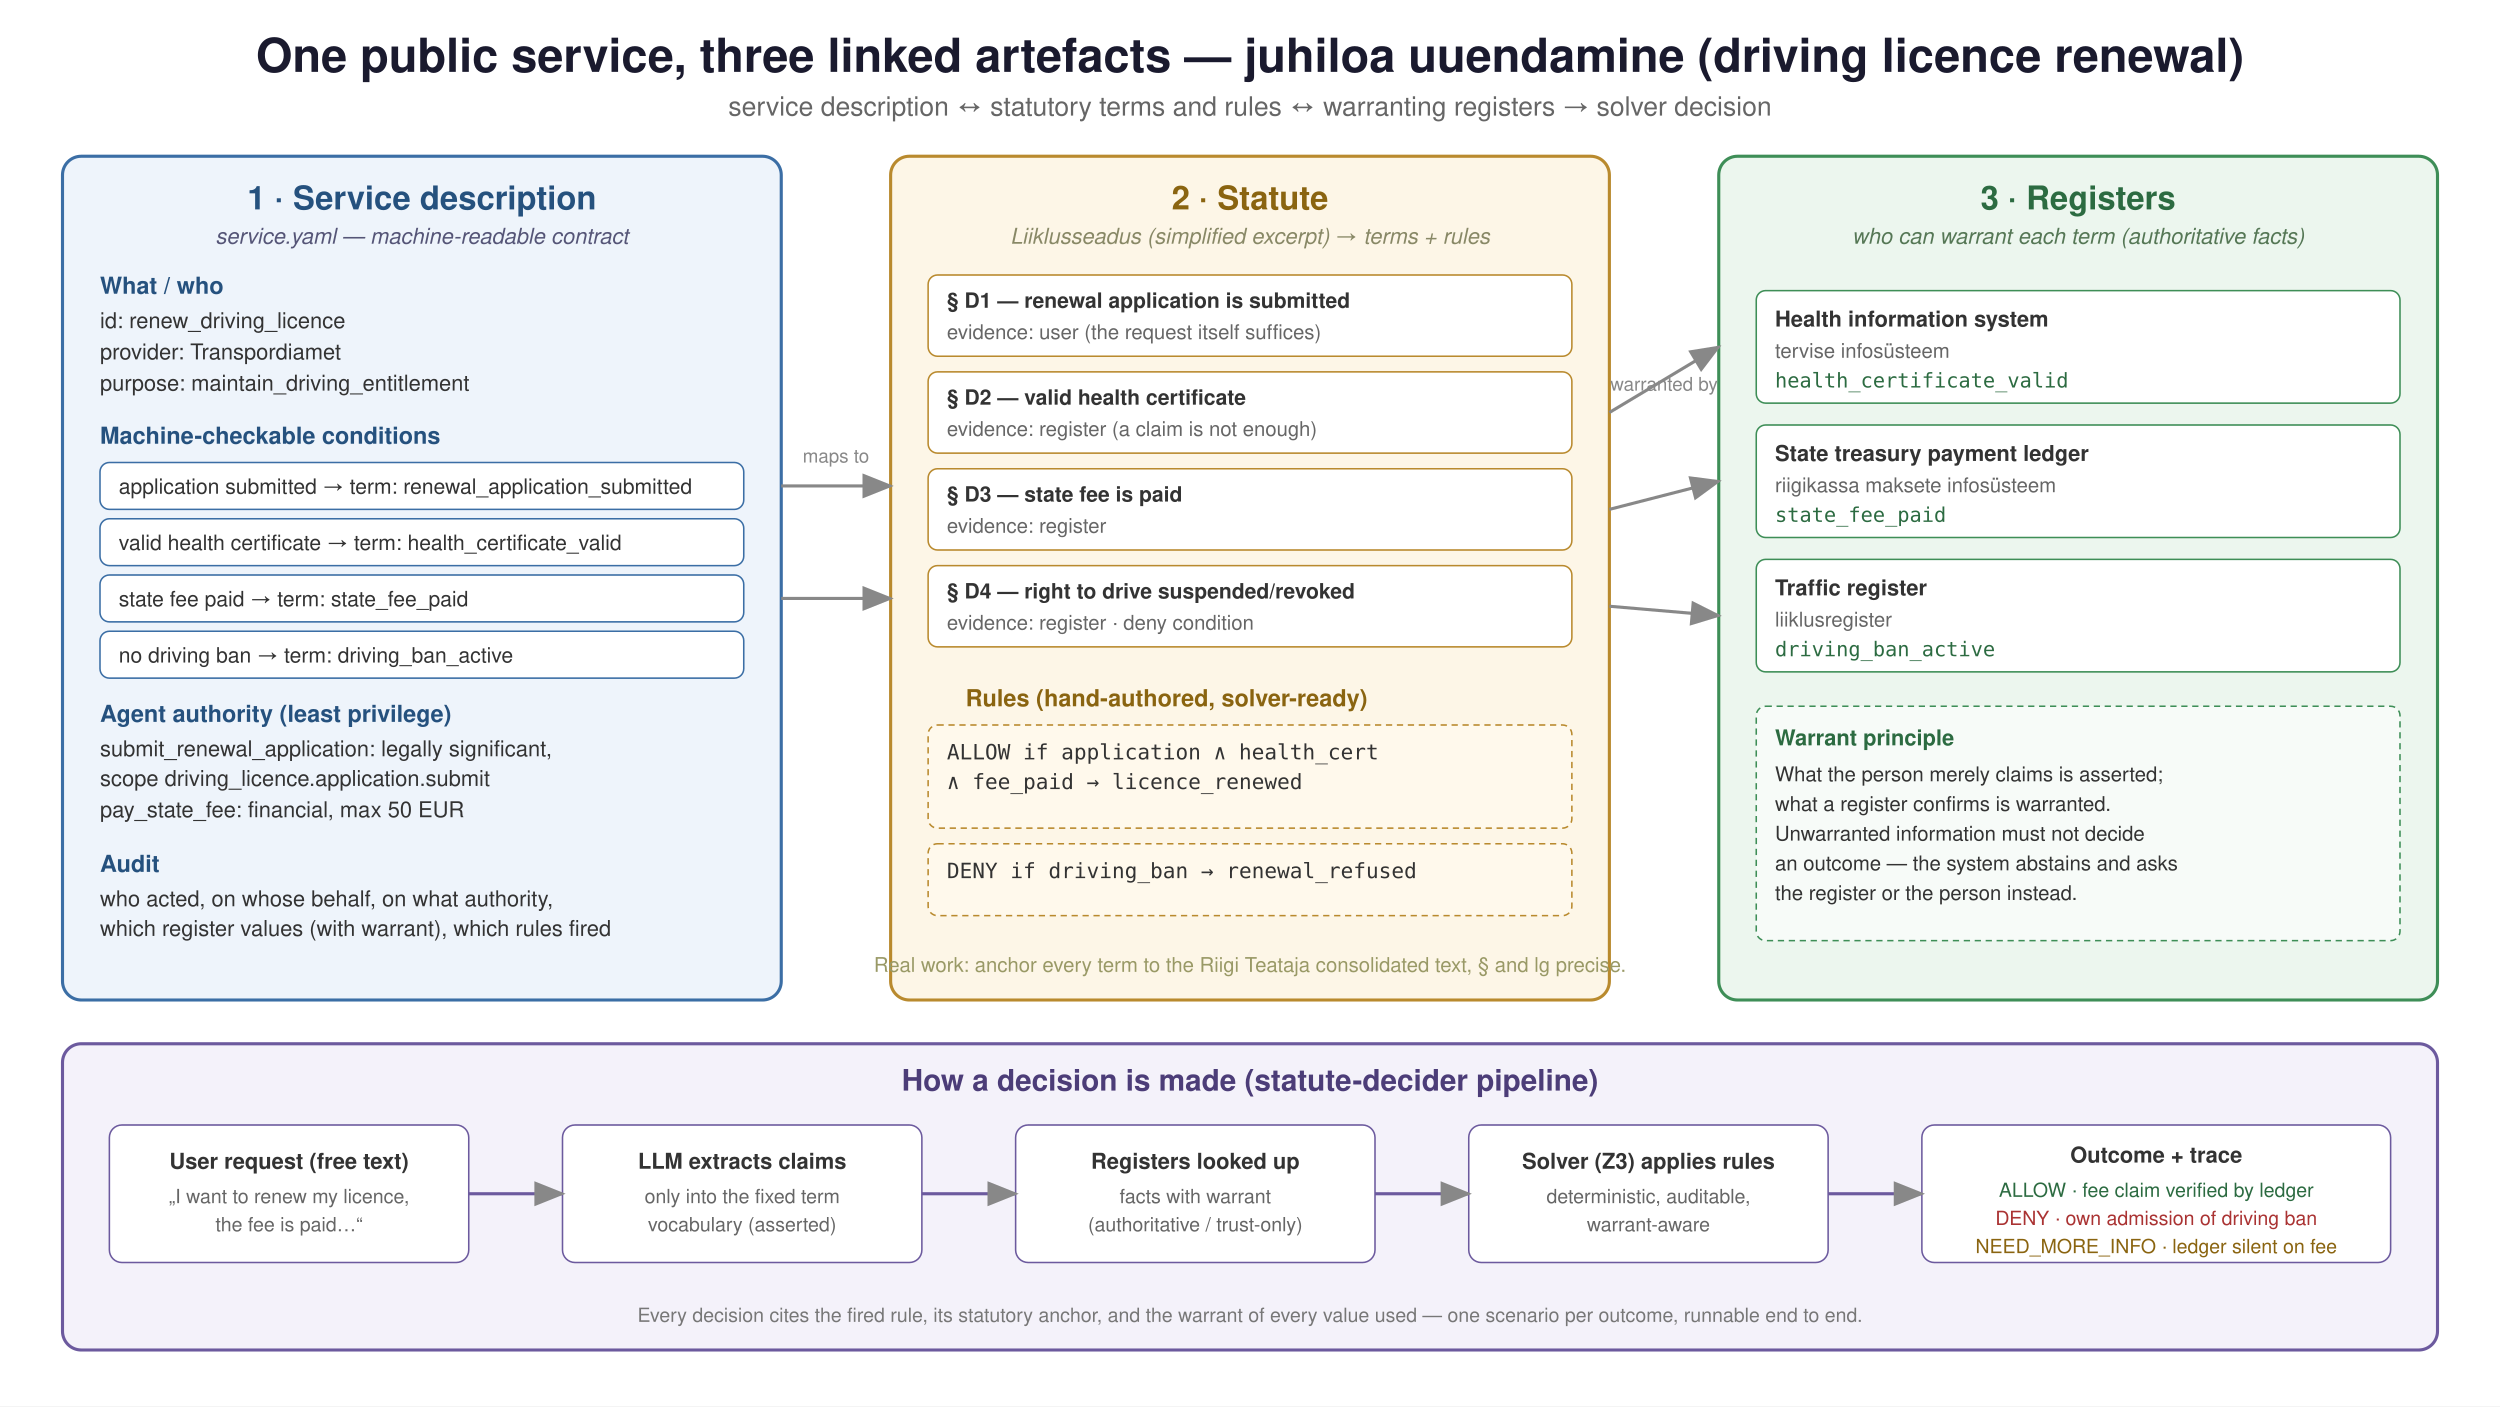
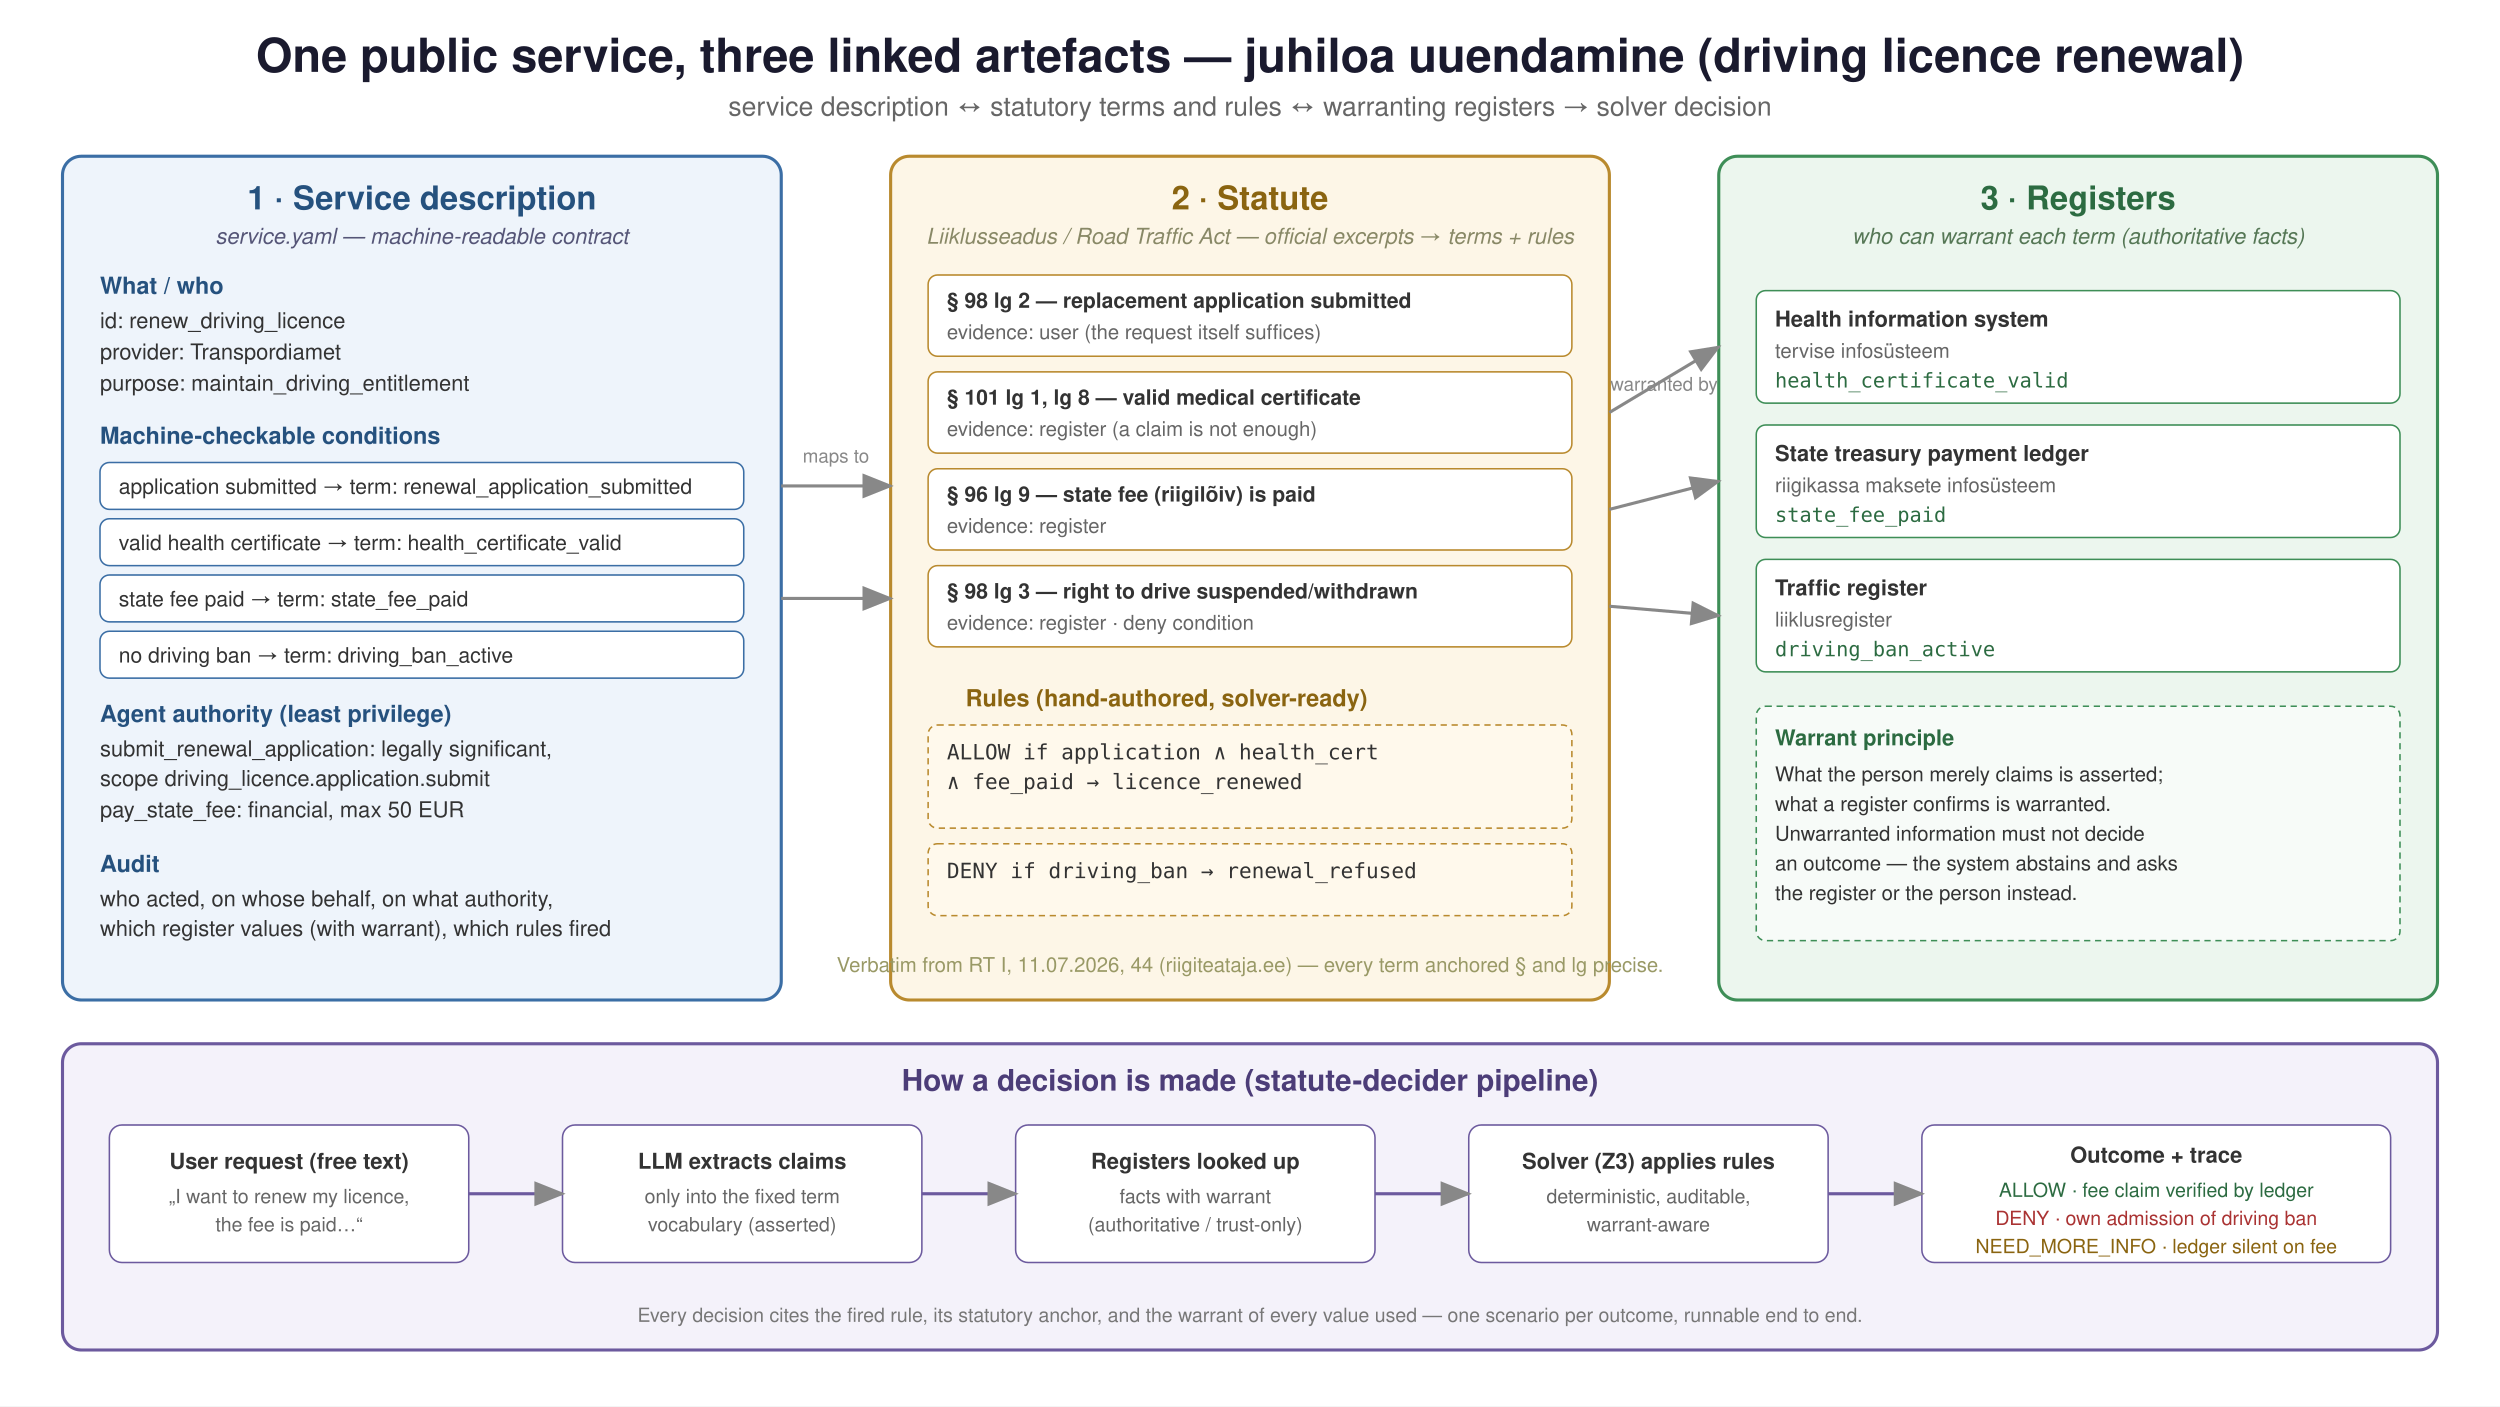
<svg xmlns="http://www.w3.org/2000/svg" viewBox="0 0 1600 900" font-family="Helvetica, Arial, sans-serif">
  <rect width="1600" height="900" fill="#ffffff" />
  <text x="800" y="46" text-anchor="middle" font-size="30" font-weight="bold" fill="#1a1a2e">One public service, three linked artefacts — juhiloa uuendamine (driving licence renewal)</text>
  <text x="800" y="74" text-anchor="middle" font-size="17" fill="#666">service description ↔ statutory terms and rules ↔ warranting registers → solver decision</text>
  <rect x="40" y="100" width="460" height="540" rx="12" fill="#eef4fb" stroke="#3b6ea5" stroke-width="2" />
  <text x="270" y="134" text-anchor="middle" font-size="21" font-weight="bold" fill="#25517e">1 · Service description</text>
  <text x="270" y="156" text-anchor="middle" font-size="14" fill="#557" font-style="italic">service.yaml — machine-readable contract</text>
  <text x="64" y="188" font-size="15" font-weight="bold" fill="#25517e">What / who</text>
  <text x="64" y="210" font-size="14" fill="#333">id: renew_driving_licence</text>
  <text x="64" y="230" font-size="14" fill="#333">provider: Transpordiamet</text>
  <text x="64" y="250" font-size="14" fill="#333">purpose: maintain_driving_entitlement</text>
  <text x="64" y="284" font-size="15" font-weight="bold" fill="#25517e">Machine-checkable conditions</text>
  <rect x="64" y="296" width="412" height="30" rx="6" fill="#ffffff" stroke="#3b6ea5" />
  <text x="76" y="316" font-size="13.5" fill="#333">application submitted → term: renewal_application_submitted</text>
  <rect x="64" y="332" width="412" height="30" rx="6" fill="#ffffff" stroke="#3b6ea5" />
  <text x="76" y="352" font-size="13.5" fill="#333">valid health certificate → term: health_certificate_valid</text>
  <rect x="64" y="368" width="412" height="30" rx="6" fill="#ffffff" stroke="#3b6ea5" />
  <text x="76" y="388" font-size="13.5" fill="#333">state fee paid → term: state_fee_paid</text>
  <rect x="64" y="404" width="412" height="30" rx="6" fill="#ffffff" stroke="#3b6ea5" />
  <text x="76" y="424" font-size="13.5" fill="#333">no driving ban → term: driving_ban_active</text>
  <text x="64" y="462" font-size="15" font-weight="bold" fill="#25517e">Agent authority (least privilege)</text>
  <text x="64" y="484" font-size="14" fill="#333">submit_renewal_application: legally significant,</text>
  <text x="64" y="503" font-size="14" fill="#333">  scope driving_licence.application.submit</text>
  <text x="64" y="523" font-size="14" fill="#333">pay_state_fee: financial, max 50 EUR</text>
  <text x="64" y="558" font-size="15" font-weight="bold" fill="#25517e">Audit</text>
  <text x="64" y="580" font-size="14" fill="#333">who acted, on whose behalf, on what authority,</text>
  <text x="64" y="599" font-size="14" fill="#333">which register values (with warrant), which rules fired</text>
  <rect x="570" y="100" width="460" height="540" rx="12" fill="#fdf6e7" stroke="#b98a2e" stroke-width="2" />
  <text x="800" y="134" text-anchor="middle" font-size="21" font-weight="bold" fill="#8a6410">2 · Statute</text>
-   <text x="800" y="156" text-anchor="middle" font-size="14" fill="#886" font-style="italic">Liiklusseadus (simplified excerpt) → terms + rules</text>
+   <text x="800" y="156" text-anchor="middle" font-size="14" fill="#886" font-style="italic">Liiklusseadus / Road Traffic Act — official excerpts → terms + rules</text>
  <rect x="594" y="176" width="412" height="52" rx="6" fill="#ffffff" stroke="#b98a2e" />
-   <text x="606" y="197" font-size="13.5" font-weight="bold" fill="#333">§ D1 — renewal application is submitted</text>
+   <text x="606" y="197" font-size="13.5" font-weight="bold" fill="#333">§ 98 lg 2 — replacement application submitted</text>
  <text x="606" y="217" font-size="13" fill="#666">evidence: user (the request itself suffices)</text>
  <rect x="594" y="238" width="412" height="52" rx="6" fill="#ffffff" stroke="#b98a2e" />
-   <text x="606" y="259" font-size="13.5" font-weight="bold" fill="#333">§ D2 — valid health certificate</text>
+   <text x="606" y="259" font-size="13.5" font-weight="bold" fill="#333">§ 101 lg 1, lg 8 — valid medical certificate</text>
  <text x="606" y="279" font-size="13" fill="#666">evidence: register (a claim is not enough)</text>
  <rect x="594" y="300" width="412" height="52" rx="6" fill="#ffffff" stroke="#b98a2e" />
-   <text x="606" y="321" font-size="13.5" font-weight="bold" fill="#333">§ D3 — state fee is paid</text>
+   <text x="606" y="321" font-size="13.5" font-weight="bold" fill="#333">§ 96 lg 9 — state fee (riigilõiv) is paid</text>
  <text x="606" y="341" font-size="13" fill="#666">evidence: register</text>
  <rect x="594" y="362" width="412" height="52" rx="6" fill="#ffffff" stroke="#b98a2e" />
-   <text x="606" y="383" font-size="13.5" font-weight="bold" fill="#333">§ D4 — right to drive suspended/revoked</text>
+   <text x="606" y="383" font-size="13.5" font-weight="bold" fill="#333">§ 98 lg 3 — right to drive suspended/withdrawn</text>
  <text x="606" y="403" font-size="13" fill="#666">evidence: register · deny condition</text>
  <text x="618" y="452" font-size="15" font-weight="bold" fill="#8a6410">Rules (hand-authored, solver-ready)</text>
  <rect x="594" y="464" width="412" height="66" rx="6" fill="#fff9ec" stroke="#b98a2e" stroke-dasharray="4 3" />
  <text x="606" y="486" font-size="13.5" fill="#333" font-family="Menlo, monospace">ALLOW if application ∧ health_cert</text>
  <text x="606" y="505" font-size="13.5" fill="#333" font-family="Menlo, monospace">  ∧ fee_paid → licence_renewed</text>
  <rect x="594" y="540" width="412" height="46" rx="6" fill="#fff9ec" stroke="#b98a2e" stroke-dasharray="4 3" />
  <text x="606" y="562" font-size="13.5" fill="#333" font-family="Menlo, monospace">DENY if driving_ban → renewal_refused</text>
-   <text x="800" y="622" text-anchor="middle" font-size="13" fill="#996">Real work: anchor every term to the Riigi Teataja consolidated text, § and lg precise.</text>
+   <text x="800" y="622" text-anchor="middle" font-size="13" fill="#996">Verbatim from RT I, 11.07.2026, 44 (riigiteataja.ee) — every term anchored § and lg precise.</text>
  <rect x="1100" y="100" width="460" height="540" rx="12" fill="#ecf6ee" stroke="#3e8e57" stroke-width="2" />
  <text x="1330" y="134" text-anchor="middle" font-size="21" font-weight="bold" fill="#2c6b41">3 · Registers</text>
  <text x="1330" y="156" text-anchor="middle" font-size="14" fill="#575" font-style="italic">who can warrant each term (authoritative facts)</text>
  <rect x="1124" y="186" width="412" height="72" rx="6" fill="#ffffff" stroke="#3e8e57" />
  <text x="1136" y="209" font-size="14" font-weight="bold" fill="#333">Health information system</text>
  <text x="1136" y="229" font-size="13" fill="#666">tervise infosüsteem</text>
  <text x="1136" y="248" font-size="13" fill="#2c6b41" font-family="Menlo, monospace">health_certificate_valid</text>
  <rect x="1124" y="272" width="412" height="72" rx="6" fill="#ffffff" stroke="#3e8e57" />
  <text x="1136" y="295" font-size="14" font-weight="bold" fill="#333">State treasury payment ledger</text>
  <text x="1136" y="315" font-size="13" fill="#666">riigikassa maksete infosüsteem</text>
  <text x="1136" y="334" font-size="13" fill="#2c6b41" font-family="Menlo, monospace">state_fee_paid</text>
  <rect x="1124" y="358" width="412" height="72" rx="6" fill="#ffffff" stroke="#3e8e57" />
  <text x="1136" y="381" font-size="14" font-weight="bold" fill="#333">Traffic register</text>
  <text x="1136" y="401" font-size="13" fill="#666">liiklusregister</text>
  <text x="1136" y="420" font-size="13" fill="#2c6b41" font-family="Menlo, monospace">driving_ban_active</text>
  <rect x="1124" y="452" width="412" height="150" rx="6" fill="#f7fbf8" stroke="#3e8e57" stroke-dasharray="4 3" />
  <text x="1136" y="477" font-size="14" font-weight="bold" fill="#2c6b41">Warrant principle</text>
  <text x="1136" y="500" font-size="13" fill="#333">What the person merely claims is asserted;</text>
  <text x="1136" y="519" font-size="13" fill="#333">what a register confirms is warranted.</text>
  <text x="1136" y="538" font-size="13" fill="#333">Unwarranted information must not decide</text>
  <text x="1136" y="557" font-size="13" fill="#333">an outcome — the system abstains and asks</text>
  <text x="1136" y="576" font-size="13" fill="#333">the register or the person instead.</text>
  <defs>
    <marker id="arrow" markerWidth="10" markerHeight="8" refX="9" refY="4" orient="auto">
      <path d="M0,0 L10,4 L0,8 z" fill="#888" />
    </marker>
  </defs>
  <line x1="500" y1="311" x2="570" y2="311" stroke="#888" stroke-width="2" marker-end="url(#arrow)" />
  <line x1="500" y1="383" x2="570" y2="383" stroke="#888" stroke-width="2" marker-end="url(#arrow)" />
  <line x1="1030" y1="264" x2="1100" y2="222" stroke="#888" stroke-width="2" marker-end="url(#arrow)" />
  <line x1="1030" y1="326" x2="1100" y2="308" stroke="#888" stroke-width="2" marker-end="url(#arrow)" />
  <line x1="1030" y1="388" x2="1100" y2="394" stroke="#888" stroke-width="2" marker-end="url(#arrow)" />
  <text x="535" y="296" text-anchor="middle" font-size="12" fill="#888">maps to</text>
  <text x="1065" y="250" text-anchor="middle" font-size="12" fill="#888">warranted by</text>
  <rect x="40" y="668" width="1520" height="196" rx="12" fill="#f4f2fa" stroke="#6c5a9e" stroke-width="2" />
  <text x="800" y="698" text-anchor="middle" font-size="19" font-weight="bold" fill="#4c3d78">How a decision is made (statute-decider pipeline)</text>
  <rect x="70" y="720" width="230" height="88" rx="8" fill="#ffffff" stroke="#6c5a9e" />
  <text x="185" y="748" text-anchor="middle" font-size="14" font-weight="bold" fill="#333">User request (free text)</text>
  <text x="185" y="770" text-anchor="middle" font-size="12.5" fill="#666">„I want to renew my licence,</text>
  <text x="185" y="788" text-anchor="middle" font-size="12.5" fill="#666">the fee is paid…“</text>
  <rect x="360" y="720" width="230" height="88" rx="8" fill="#ffffff" stroke="#6c5a9e" />
  <text x="475" y="748" text-anchor="middle" font-size="14" font-weight="bold" fill="#333">LLM extracts claims</text>
  <text x="475" y="770" text-anchor="middle" font-size="12.5" fill="#666">only into the fixed term</text>
  <text x="475" y="788" text-anchor="middle" font-size="12.5" fill="#666">vocabulary (asserted)</text>
  <rect x="650" y="720" width="230" height="88" rx="8" fill="#ffffff" stroke="#6c5a9e" />
  <text x="765" y="748" text-anchor="middle" font-size="14" font-weight="bold" fill="#333">Registers looked up</text>
  <text x="765" y="770" text-anchor="middle" font-size="12.5" fill="#666">facts with warrant</text>
  <text x="765" y="788" text-anchor="middle" font-size="12.5" fill="#666">(authoritative / trust-only)</text>
  <rect x="940" y="720" width="230" height="88" rx="8" fill="#ffffff" stroke="#6c5a9e" />
  <text x="1055" y="748" text-anchor="middle" font-size="14" font-weight="bold" fill="#333">Solver (Z3) applies rules</text>
  <text x="1055" y="770" text-anchor="middle" font-size="12.5" fill="#666">deterministic, auditable,</text>
  <text x="1055" y="788" text-anchor="middle" font-size="12.5" fill="#666">warrant-aware</text>
  <rect x="1230" y="720" width="300" height="88" rx="8" fill="#ffffff" stroke="#6c5a9e" />
  <text x="1380" y="744" text-anchor="middle" font-size="14" font-weight="bold" fill="#333">Outcome + trace</text>
  <text x="1380" y="766" text-anchor="middle" font-size="12.5" fill="#2c6b41">ALLOW · fee claim verified by ledger</text>
  <text x="1380" y="784" text-anchor="middle" font-size="12.5" fill="#a33">DENY · own admission of driving ban</text>
  <text x="1380" y="802" text-anchor="middle" font-size="12.5" fill="#8a6410">NEED_MORE_INFO · ledger silent on fee</text>
  <line x1="300" y1="764" x2="360" y2="764" stroke="#6c5a9e" stroke-width="2" marker-end="url(#arrow)" />
  <line x1="590" y1="764" x2="650" y2="764" stroke="#6c5a9e" stroke-width="2" marker-end="url(#arrow)" />
  <line x1="880" y1="764" x2="940" y2="764" stroke="#6c5a9e" stroke-width="2" marker-end="url(#arrow)" />
  <line x1="1170" y1="764" x2="1230" y2="764" stroke="#6c5a9e" stroke-width="2" marker-end="url(#arrow)" />
  <text x="800" y="846" text-anchor="middle" font-size="12.5" fill="#777">Every decision cites the fired rule, its statutory anchor, and the warrant of every value used — one scenario per outcome, runnable end to end.</text>
</svg>
